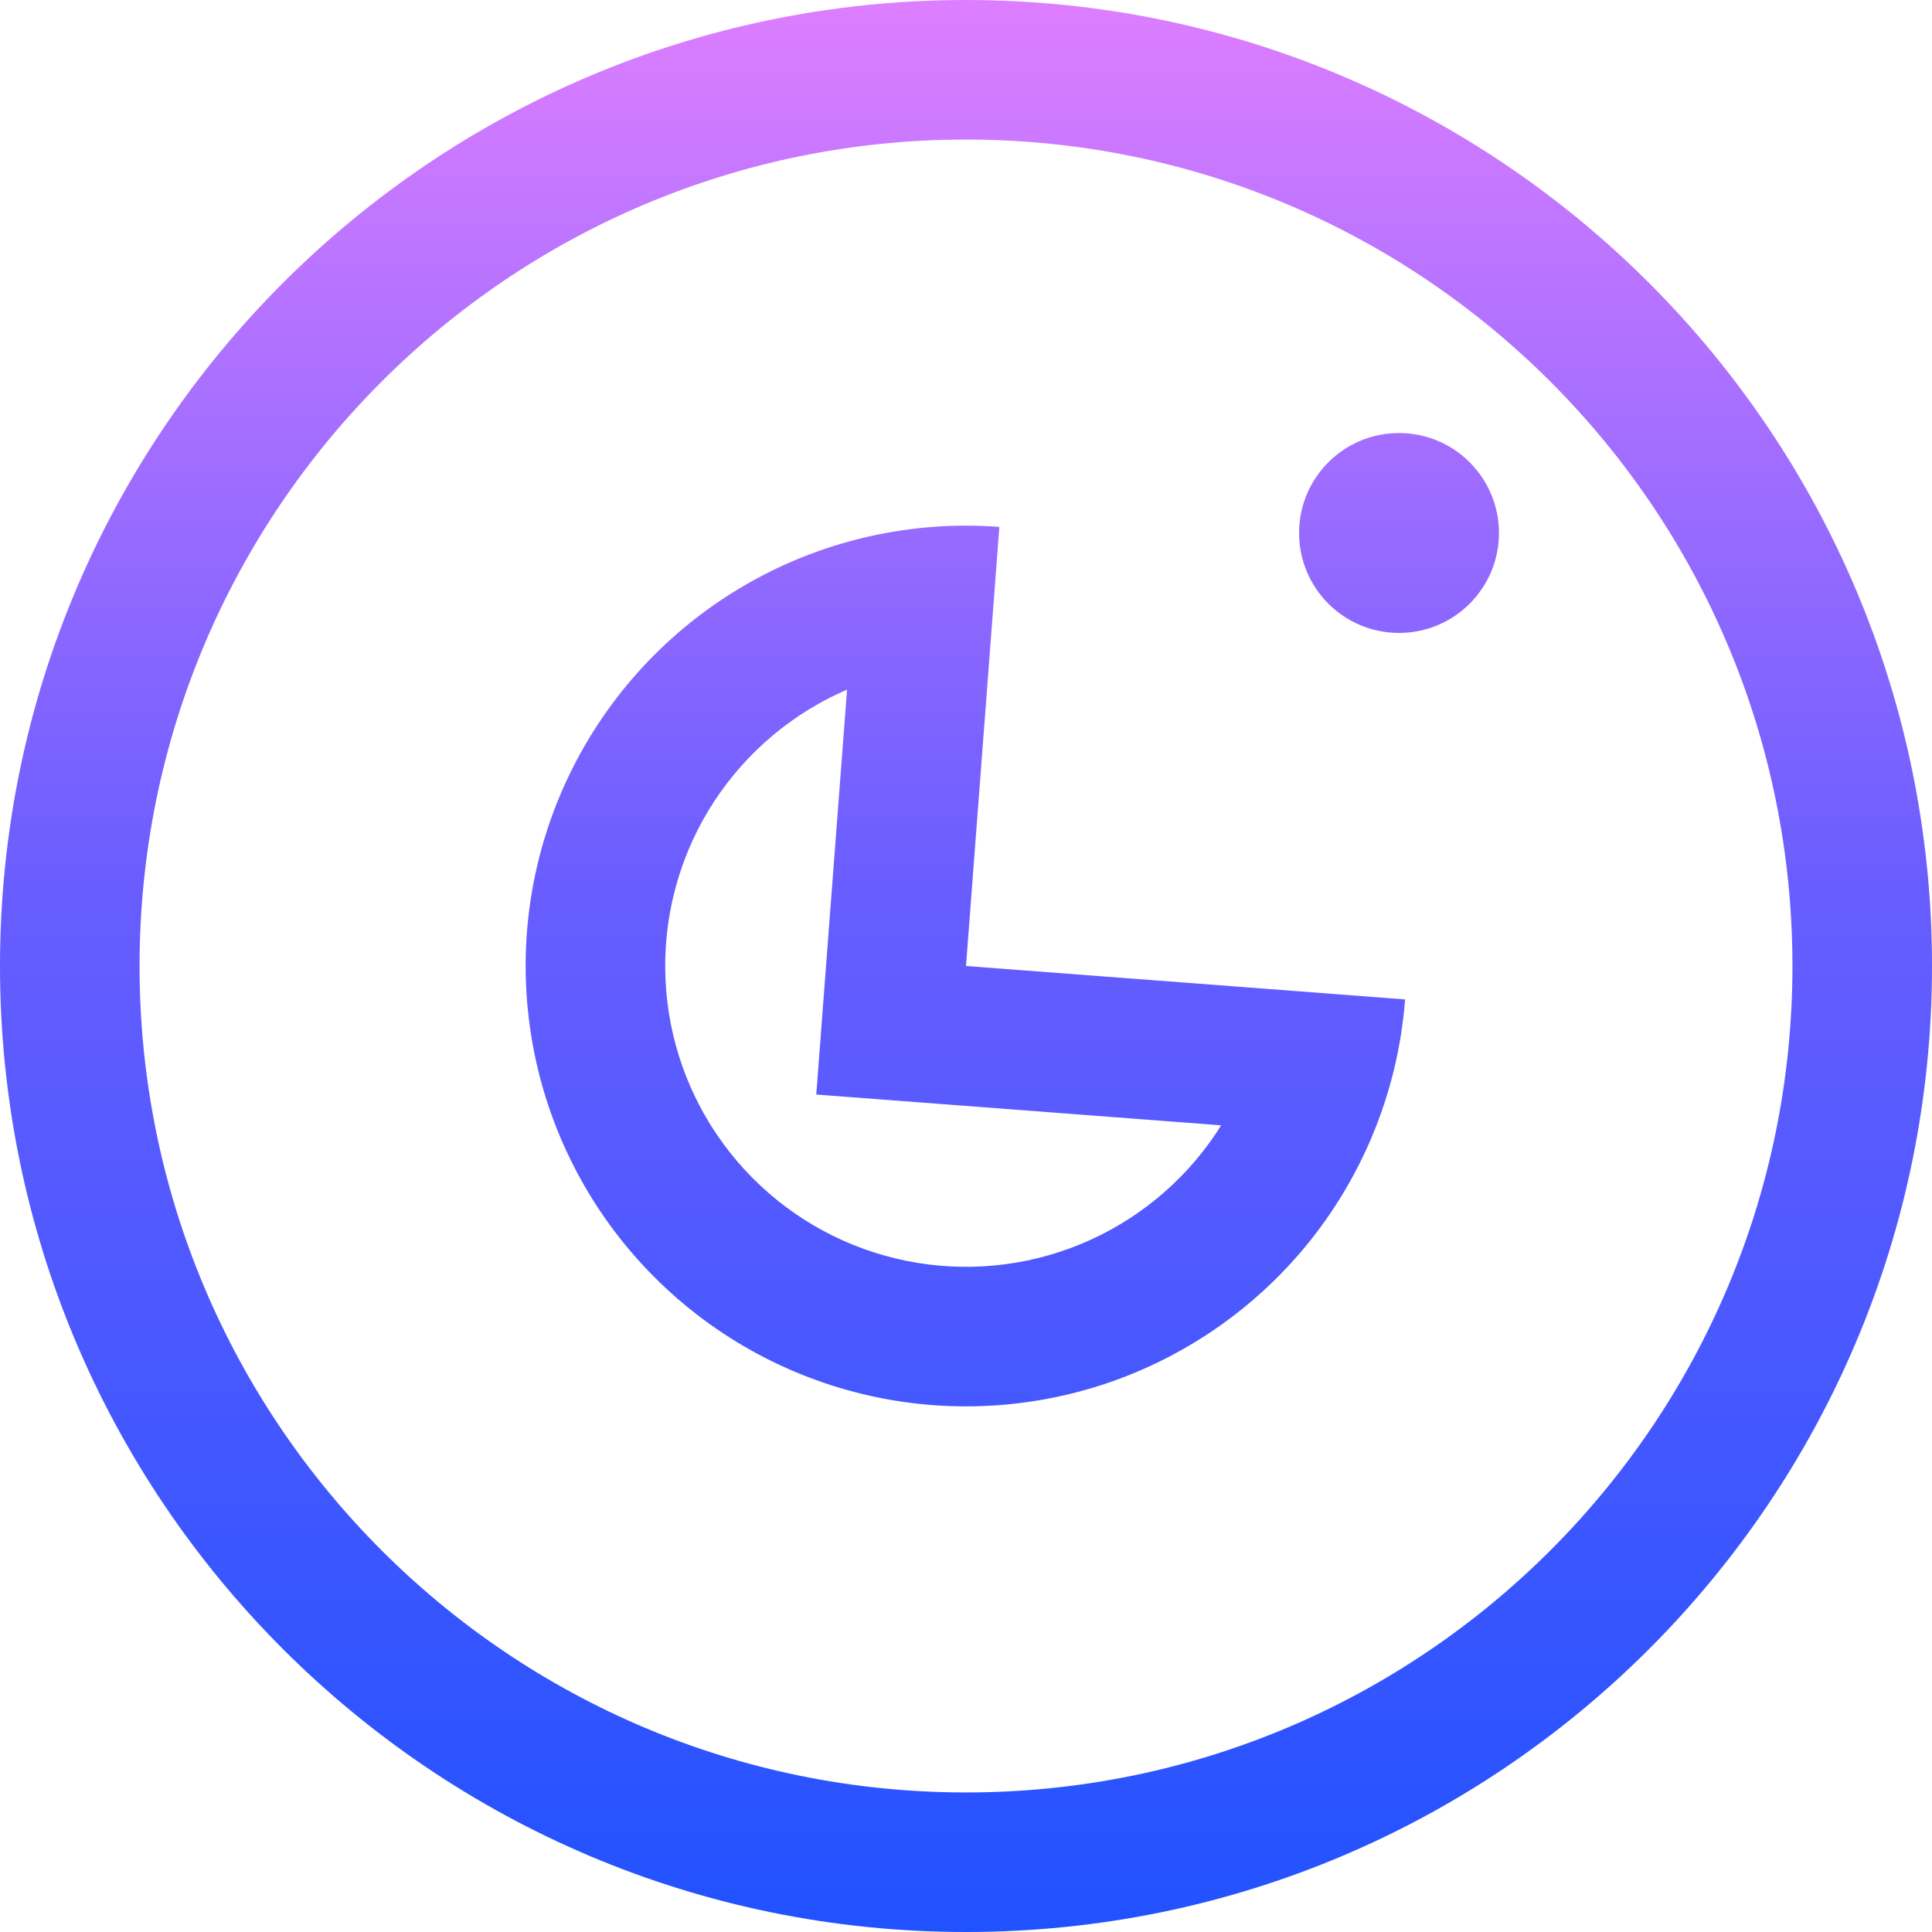
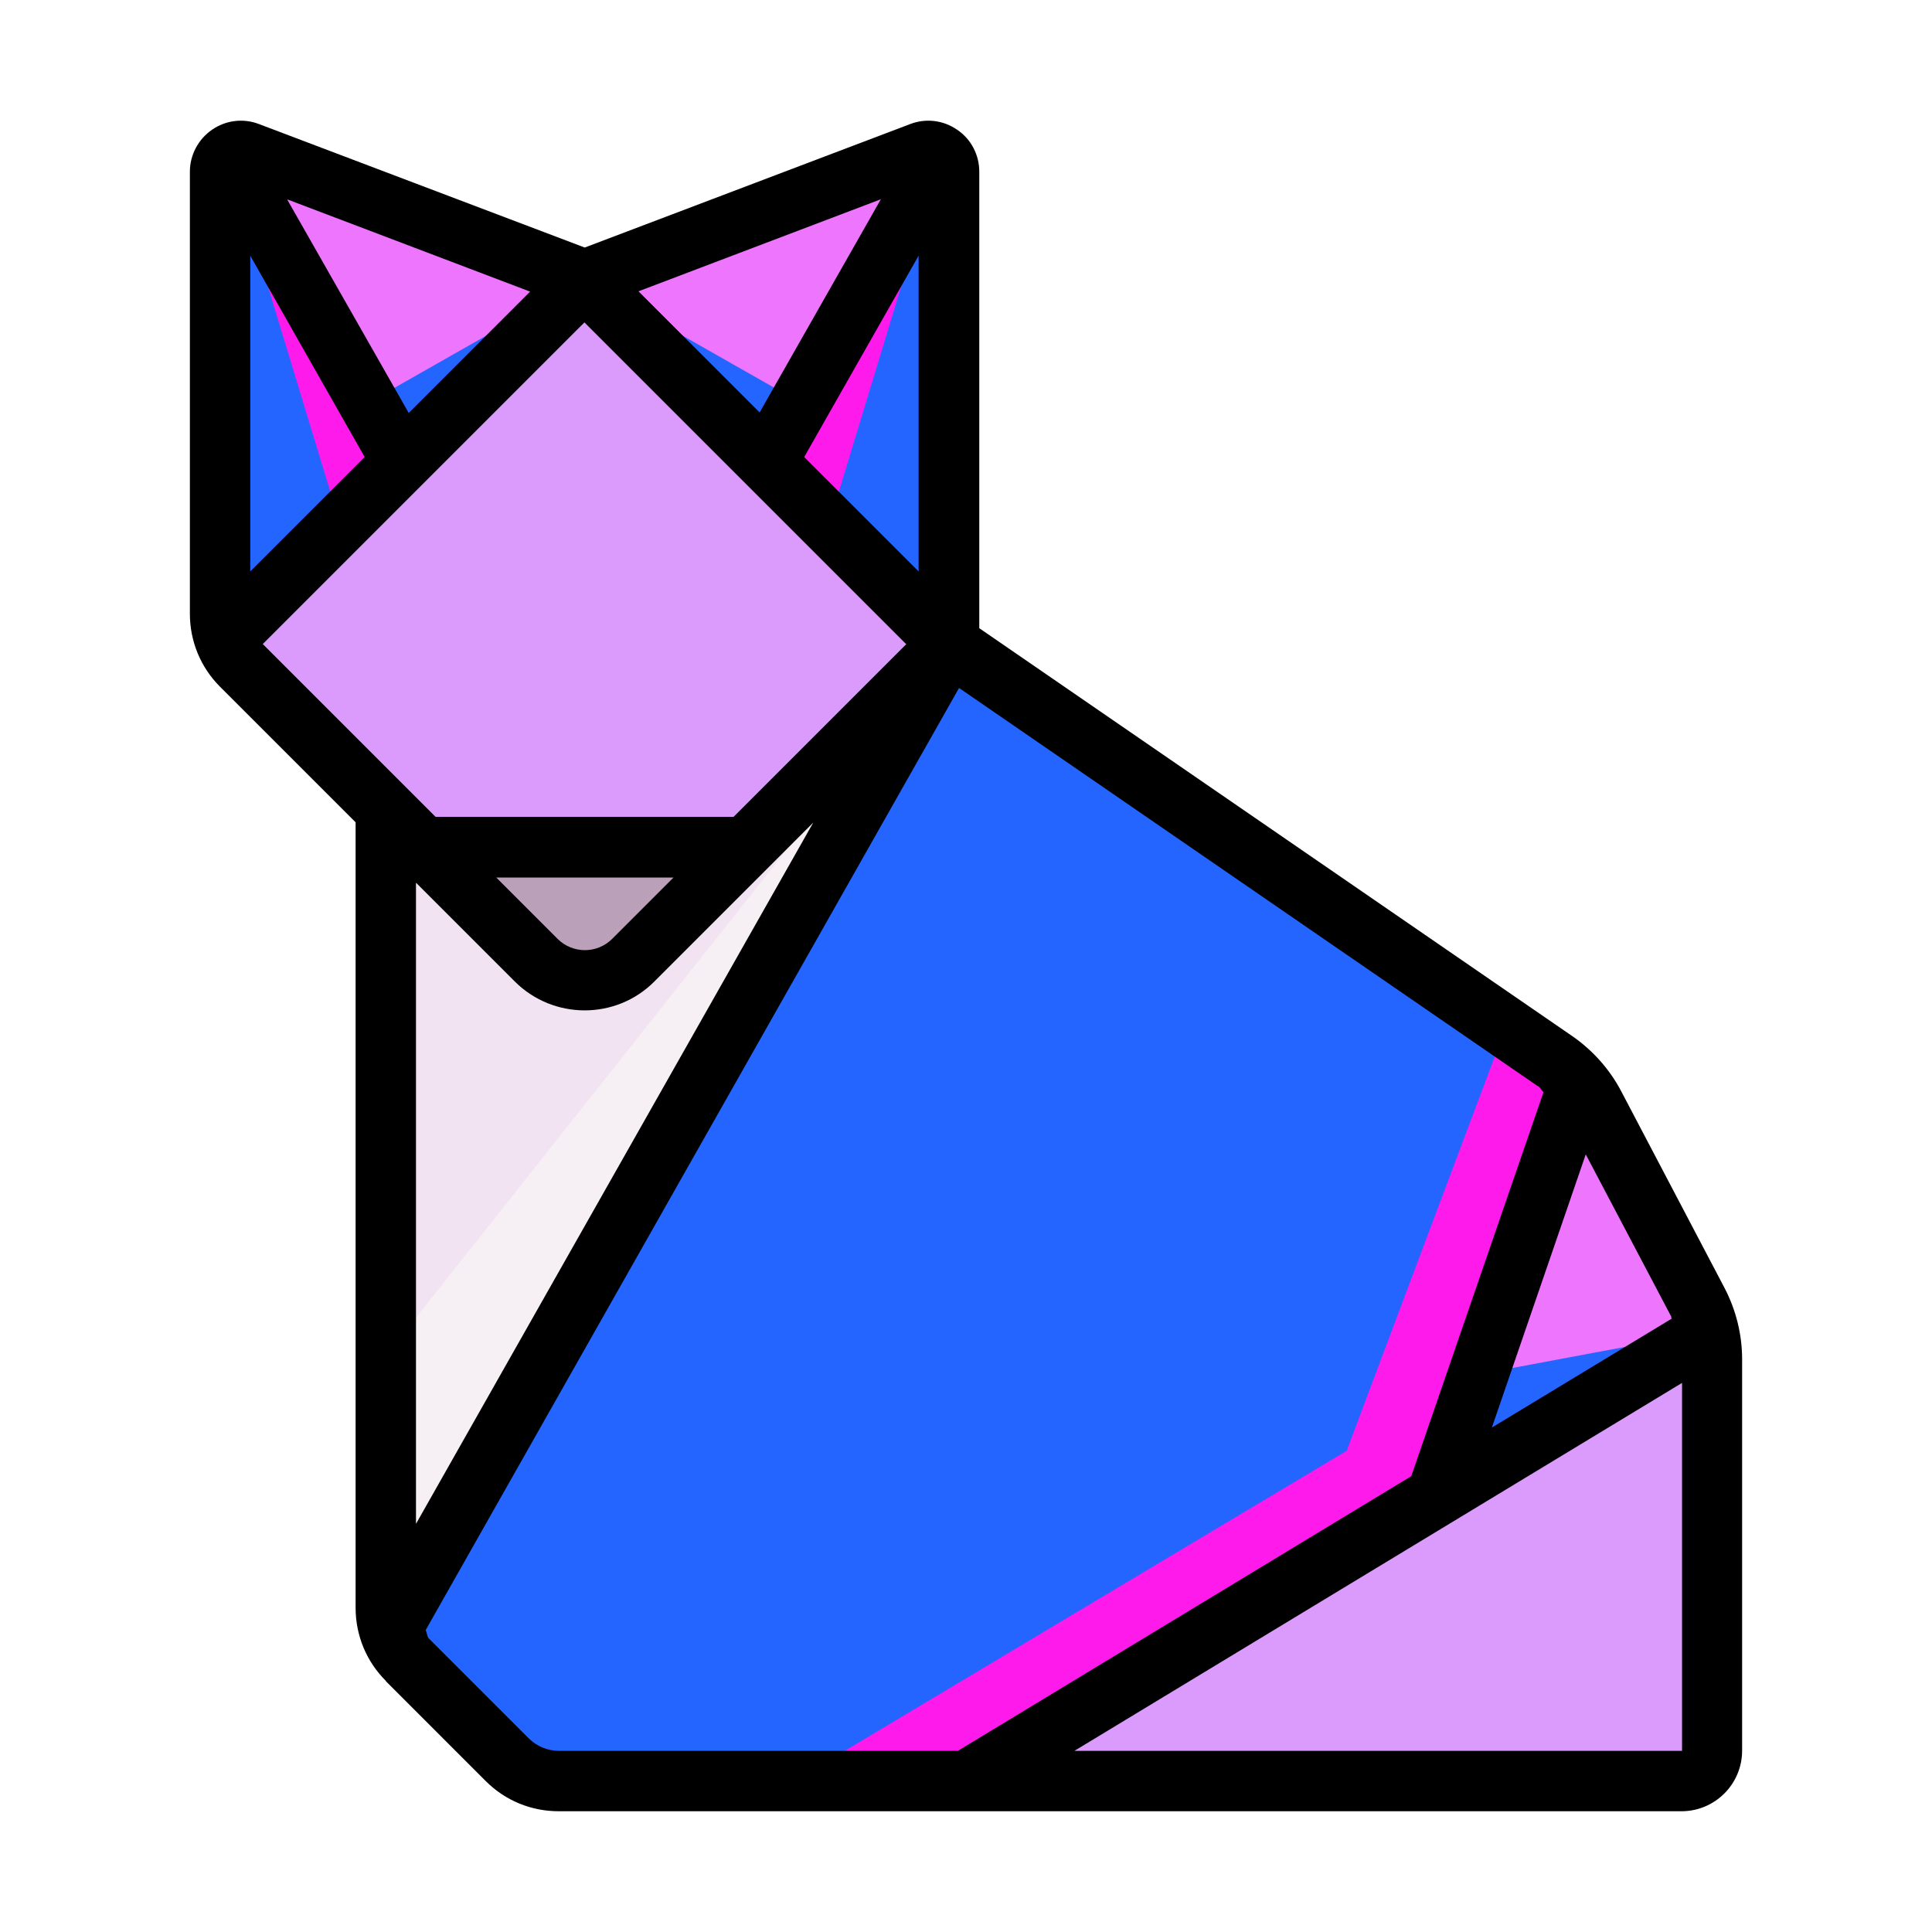
- <svg xmlns="http://www.w3.org/2000/svg" width="30" height="30" viewBox="0 0 30 30" fill="none">
-   <path fill-rule="evenodd" clip-rule="evenodd" d="M27.833 15C27.833 22.088 22.088 27.833 15 27.833C7.912 27.833 2.167 22.088 2.167 15C2.167 7.912 7.912 2.167 15 2.167C22.088 2.167 27.833 7.912 27.833 15ZM30 15C30 23.284 23.284 30 15 30C6.716 30 0 23.284 0 15C0 6.716 6.716 0 15 0C23.284 0 30 6.716 30 15ZM23.276 8.276C23.276 9.133 22.581 9.828 21.724 9.828C20.867 9.828 20.172 9.133 20.172 8.276C20.172 7.419 20.867 6.724 21.724 6.724C22.581 6.724 23.276 7.419 23.276 8.276ZM15.164 12.84L15.354 10.342L15.518 8.182C14.78 8.126 14.042 8.19 13.331 8.369C12.744 8.517 12.176 8.742 11.643 9.043C10.465 9.707 9.51 10.705 8.899 11.912C8.288 13.118 8.049 14.479 8.212 15.821C8.374 17.164 8.931 18.428 9.812 19.454C10.693 20.48 11.858 21.222 13.161 21.586C14.464 21.95 15.845 21.919 17.13 21.498C18.415 21.076 19.546 20.283 20.381 19.219C20.758 18.738 21.067 18.21 21.302 17.652C21.586 16.977 21.762 16.258 21.818 15.52L21.818 15.519L19.658 15.354L17.16 15.164L15 15L15.164 12.84ZM18.962 17.474L14.835 17.16L12.675 16.996L12.839 14.836L13.153 10.709C13.001 10.775 12.852 10.848 12.707 10.93C11.902 11.384 11.25 12.066 10.832 12.89C10.415 13.714 10.252 14.644 10.363 15.561C10.473 16.478 10.854 17.342 11.456 18.043C12.058 18.744 12.854 19.251 13.744 19.499C14.633 19.747 15.577 19.727 16.455 19.439C17.333 19.151 18.106 18.609 18.676 17.882C18.779 17.751 18.874 17.615 18.962 17.474Z" fill="url(#paint0_linear_883_4378)" />
-   <defs>
-     <linearGradient id="paint0_linear_883_4378" x1="15" y1="0" x2="15" y2="30" gradientUnits="userSpaceOnUse">
-       <stop stop-color="#DD7EFF" />
-       <stop offset="0.461" stop-color="#685DFF" />
-       <stop offset="1" stop-color="#2152FF" />
-     </linearGradient>
-   </defs>
+ <svg xmlns="http://www.w3.org/2000/svg" width="113px" height="113px" viewBox="0 0 64 64" fill="#000000">
+   <g id="SVGRepo_bgCarrier" stroke-width="0" />
+   <g id="SVGRepo_tracerCarrier" stroke-linecap="round" stroke-linejoin="round" />
+   <g id="SVGRepo_iconCarrier">
+     <g id="a" />
+     <g id="b" />
+     <g id="c" />
+     <g id="d" />
+     <g id="e" />
+     <g id="f" />
+     <g id="g" />
+     <g id="h" />
+     <g id="i" />
+     <g id="j" />
+     <g id="k" />
+     <g id="l" />
+     <g id="m" />
+     <g id="n" />
+     <g id="o" />
+     <g id="p">
+       <path d="M7.45,21.19l9.65-5.88L7.56,5.16c-.16,.12-.27,.31-.27,.54v14.64c0,.29,.06,.58,.16,.85h0Z" fill="#2465ff" id="q" />
+       <path d="M31.17,5.16l-9.54,10.15,9.81,6.04V5.69c0-.22-.11-.41-.27-.53Z" fill="#2465ff" id="r" />
+       <path d="M7.56,5.16l9.21,9.8-1.95,1.75-3.16,1.94L7.56,5.16Z" fill="#ff1aec" id="s" />
+       <path d="M31.17,5.16l-9.21,9.8,1.95,1.75,3.16,1.94,4.1-13.5Z" fill="#ff1aec" id="t" />
+       <path d="M8.05,5.01c-.18-.02-.35,.04-.49,.15l5.77,10.15h12.07l5.77-10.15c-.18-.15-.43-.21-.67-.11l-11.13,4.22L8.23,5.05c-.06-.02-.12-.04-.18-.04h0Z" fill="#ee76fe" id="u" />
+       <path d="M12.78,26.84v26.44c0,.26,.05,.52,.14,.77l13.81-10.57,4.71-22.13-18.65,5.49Z" fill="#f6eff4" id="v" />
+       <path d="M31.44,21.35L12.78,44.91V26.84l18.65-5.49Z" fill="#f1e3f2" id="w" />
+       <path d="M31.44,21.34L12.92,54.04c.12,.35,.31,.68,.58,.95l3.3,3.3c.46,.46,1.07,.71,1.72,.71h13.49l19.14-7.05,1.15-16.09c-.23-.27-.49-.51-.78-.71l-20.07-13.81Z" fill="#2465ff" id="x" />
+       <path d="M49.88,34.03l-5.27,14.03-18.3,10.94h5.69l19.14-7.05,1.15-16.09c-.23-.27-.49-.51-.78-.71l-1.63-1.12Z" fill="#ff1aec" id="y" />
+       <path d="M52.29,35.86l-4.72,13.71,6.76-.99,2.27-4.48c-.08-.33-.2-.65-.36-.96l-3.44-6.53c-.14-.27-.32-.52-.52-.75Z" fill="#ee76fe" id="a`" />
+       <path d="M25.4,15.31l-6.04-6.03-6.03,6.03h0l-5.88,5.88c.12,.32,.3,.62,.55,.87l4.78,4.78,1.23,1.23,5.16,1.6,5.54-1.6h0l6.72-6.72-6.04-6.04Z" fill="#db9bfd" id="aa" />
+       <path d="M14.01,28.07l3.74,3.74c.89,.89,2.33,.89,3.22,0l3.74-3.74H14.01Z" fill="#bba0b9" id="ab" />
+       <path d="M56.6,44.1l-9.03,5.47h0l-15.57,9.43h23.7c.56,0,1.01-.45,1.01-1.01v-12.96c0-.32-.04-.63-.11-.94h0Z" fill="#db9bfd" id="ac" />
+       <path d="M19.36,9.27l-7.16,4.07,1.12,1.97,6.03-6.04Z" fill="#2465ff" id="ad" />
+       <path d="M19.36,9.27l7.16,4.07-1.12,1.97-6.03-6.04Z" fill="#2465ff" id="ae" />
+       <path d="M56.6,44.1l-7.64,1.43-1.39,4.04,9.03-5.47Z" fill="#2465ff" id="af" />
+       <path d="M12.79,55.7l3.3,3.3c.65,.65,1.51,1,2.42,1H55.7c1.11,0,2.01-.9,2.01-2.01v-12.96c0-.82-.2-1.63-.58-2.36l-3.43-6.53c-.38-.72-.94-1.35-1.62-1.82l-19.64-13.51V5.69c0-.56-.27-1.08-.73-1.39-.46-.32-1.04-.39-1.56-.19l-10.78,4.09L8.58,4.11c-.52-.2-1.1-.13-1.56,.19s-.73,.84-.73,1.39v14.64c0,.92,.36,1.78,1,2.42l4.49,4.49v26.02c0,.92,.36,1.78,1,2.42Zm1-26.45l3.26,3.26c1.28,1.28,3.36,1.28,4.63,0l5.26-5.26-13.16,23.23V29.25Zm2.65-.18h5.87l-2.03,2.03c-.5,.5-1.31,.5-1.81,0l-2.03-2.03Zm19.15,28.93l20.13-12.19v12.19h-20.13Zm19.77-14.39s0,.05,.02,.07l-5.96,3.61,3.11-9.05,2.83,5.37Zm-4.41-7.63c.08,.05,.11,.14,.18,.2l-4.38,12.72-15.02,9.1h-13.21c-.38,0-.74-.15-1.01-.42l-3.3-3.3c-.07-.07-.06-.19-.11-.28L31.77,22.79l19.17,13.19ZM12.08,15.14l-3.79,3.79V8.47l3.79,6.67Zm-2.55-8.53l8.03,3.05-4.02,4.02-4.02-7.06Zm20.9,1.86v10.46l-3.79-3.79,3.79-6.67Zm-5.26,5.2l-4.02-4.02,8.03-3.05-4.02,7.07Zm-16.47,7.67h0l10.66-10.66,10.66,10.66-5.72,5.72H14.43l-5.72-5.72Z" />
+     </g>
+     <g id="ag" />
+     <g id="ah" />
+     <g id="ai" />
+     <g id="aj" />
+     <g id="ak" />
+     <g id="al" />
+     <g id="am" />
+     <g id="an" />
+     <g id="ao" />
+     <g id="ap" />
+     <g id="aq" />
+     <g id="ar" />
+     <g id="as" />
+     <g id="at" />
+     <g id="au" />
+     <g id="av" />
+     <g id="aw" />
+     <g id="ax" />
+     <g id="ay" />
+     <g id="b`" />
+     <g id="ba" />
+     <g id="bb" />
+     <g id="bc" />
+     <g id="bd" />
+     <g id="be" />
+     <g id="bf" />
+     <g id="bg" />
+     <g id="bh" />
+     <g id="bi" />
+     <g id="bj" />
+     <g id="bk" />
+     <g id="bl" />
+     <g id="bm" />
+     <g id="bn" />
+   </g>
</svg>
